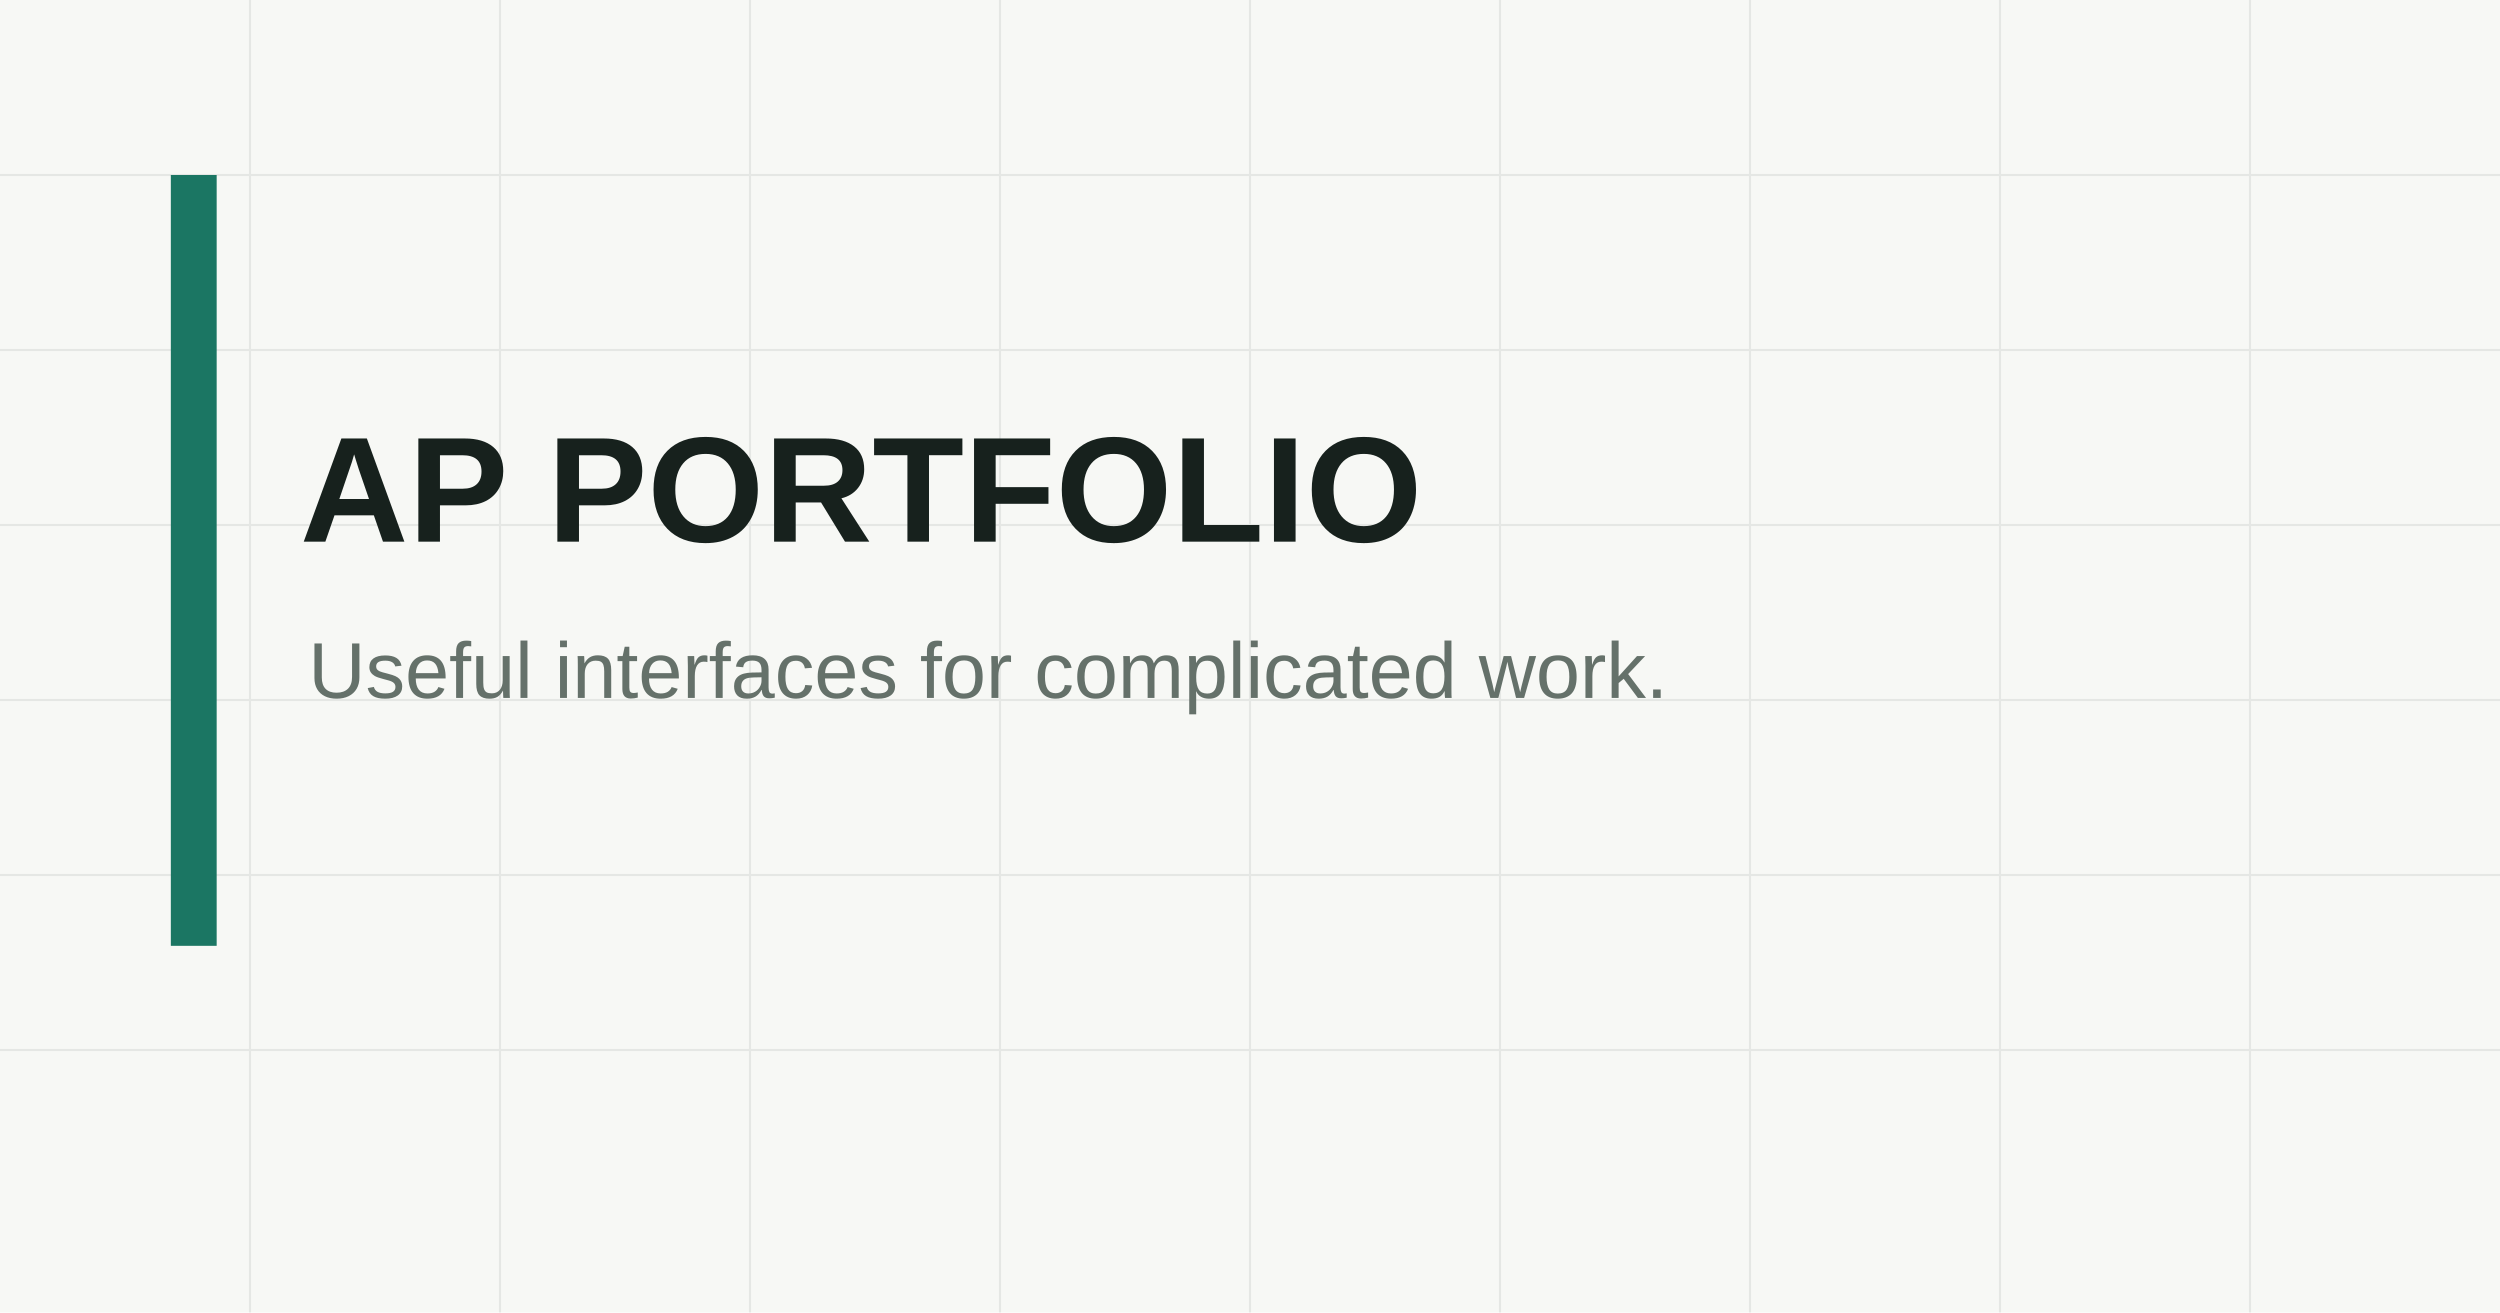
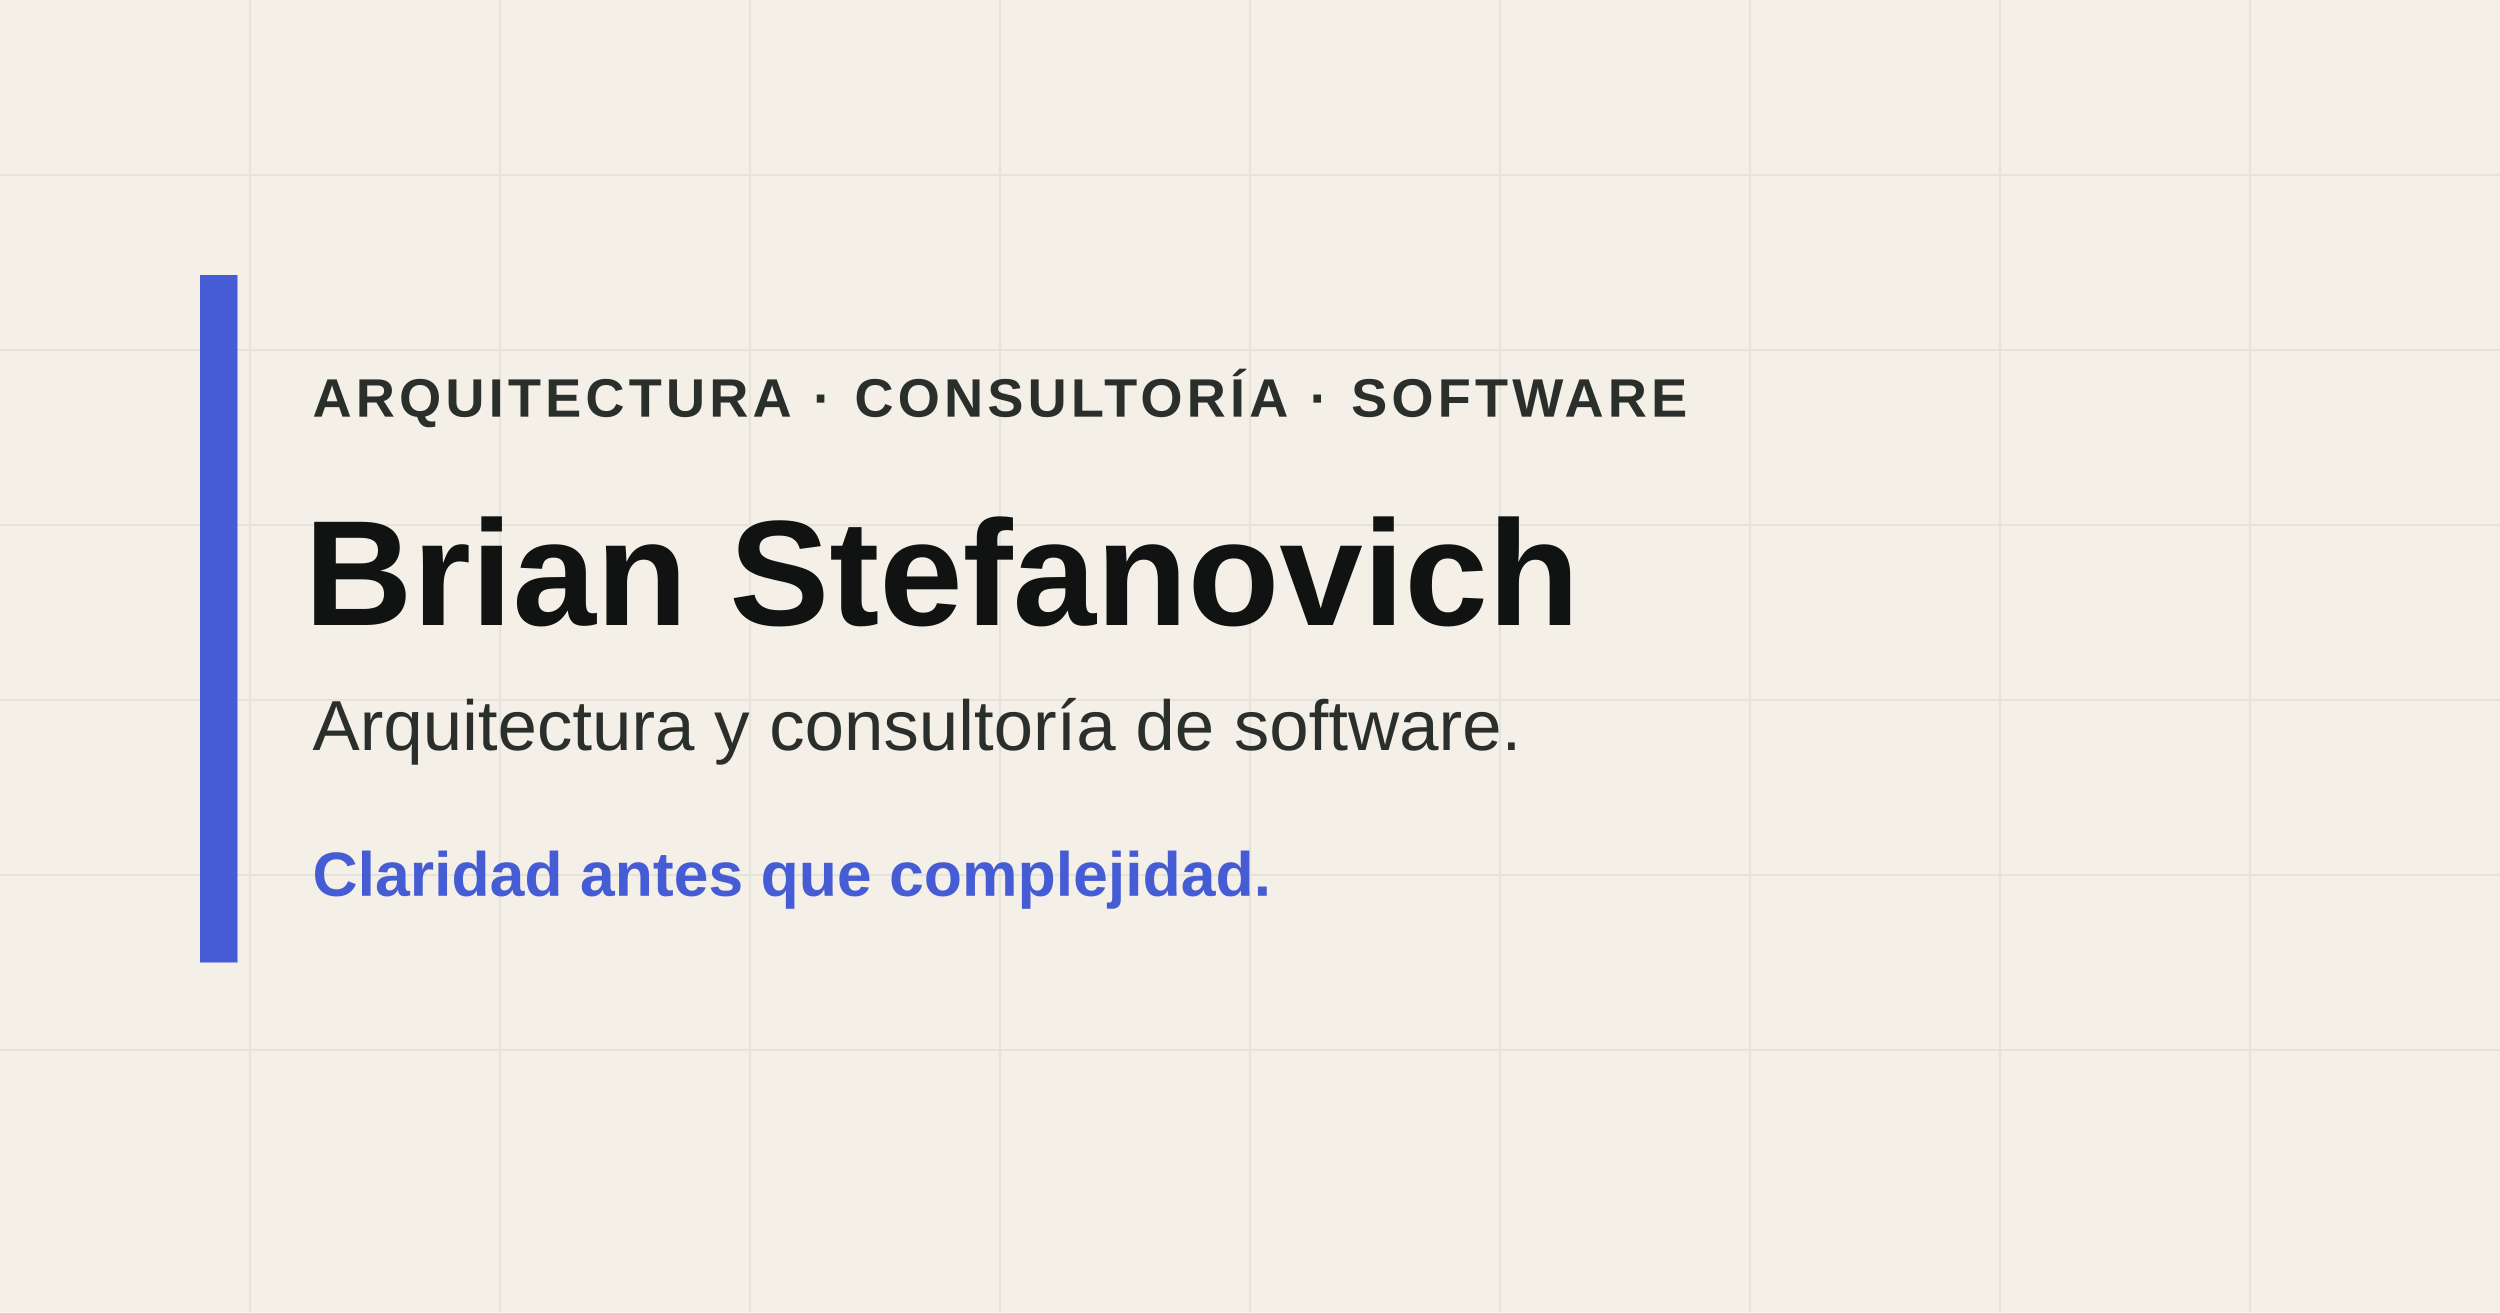
<svg xmlns="http://www.w3.org/2000/svg" width="1200" height="630" viewBox="0 0 1200 630">
-   <rect width="1200" height="630" fill="#f7f8f5" />
-   <path d="M0 84H1200M0 168H1200M0 252H1200M0 336H1200M0 420H1200M0 504H1200M120 0V630M240 0V630M360 0V630M480 0V630M600 0V630M720 0V630M840 0V630M960 0V630M1080 0V630" stroke="#17211d" stroke-opacity=".08" />
-   <rect x="82" y="84" width="22" height="370" fill="#1b7663" />
-   <text x="144" y="260" fill="#17211d" font-family="Arial, sans-serif" font-size="72" font-weight="700">AP PORTFOLIO</text>
-   <text x="148" y="335" fill="#65716a" font-family="Arial, sans-serif" font-size="38">Useful interfaces for complicated work.</text>
+   <rect width="1200" height="630" fill="#f4f0e8" />
+   <path d="M0 84H1200M0 168H1200M0 252H1200M0 336H1200M0 420H1200M0 504H1200M120 0V630M240 0V630M360 0V630M480 0V630M600 0V630M720 0V630M840 0V630M960 0V630M1080 0V630" stroke="#101311" stroke-opacity=".06" />
+   <rect x="96" y="132" width="18" height="330" fill="#465cd4" />
+   <text x="150" y="200" fill="#2a2f2c" font-family="Arial, sans-serif" font-size="26" font-weight="700" letter-spacing="2">ARQUITECTURA · CONSULTORÍA · SOFTWARE</text>
+   <text x="146" y="300" fill="#101311" font-family="Arial, sans-serif" font-size="72" font-weight="700">Brian Stefanovich</text>
+   <text x="150" y="360" fill="#2a2f2c" font-family="Arial, sans-serif" font-size="34" font-weight="400">Arquitectura y consultoría de software.</text>
+   <text x="150" y="430" fill="#465cd4" font-family="Arial, sans-serif" font-size="30" font-weight="700">Claridad antes que complejidad.</text>
</svg>
